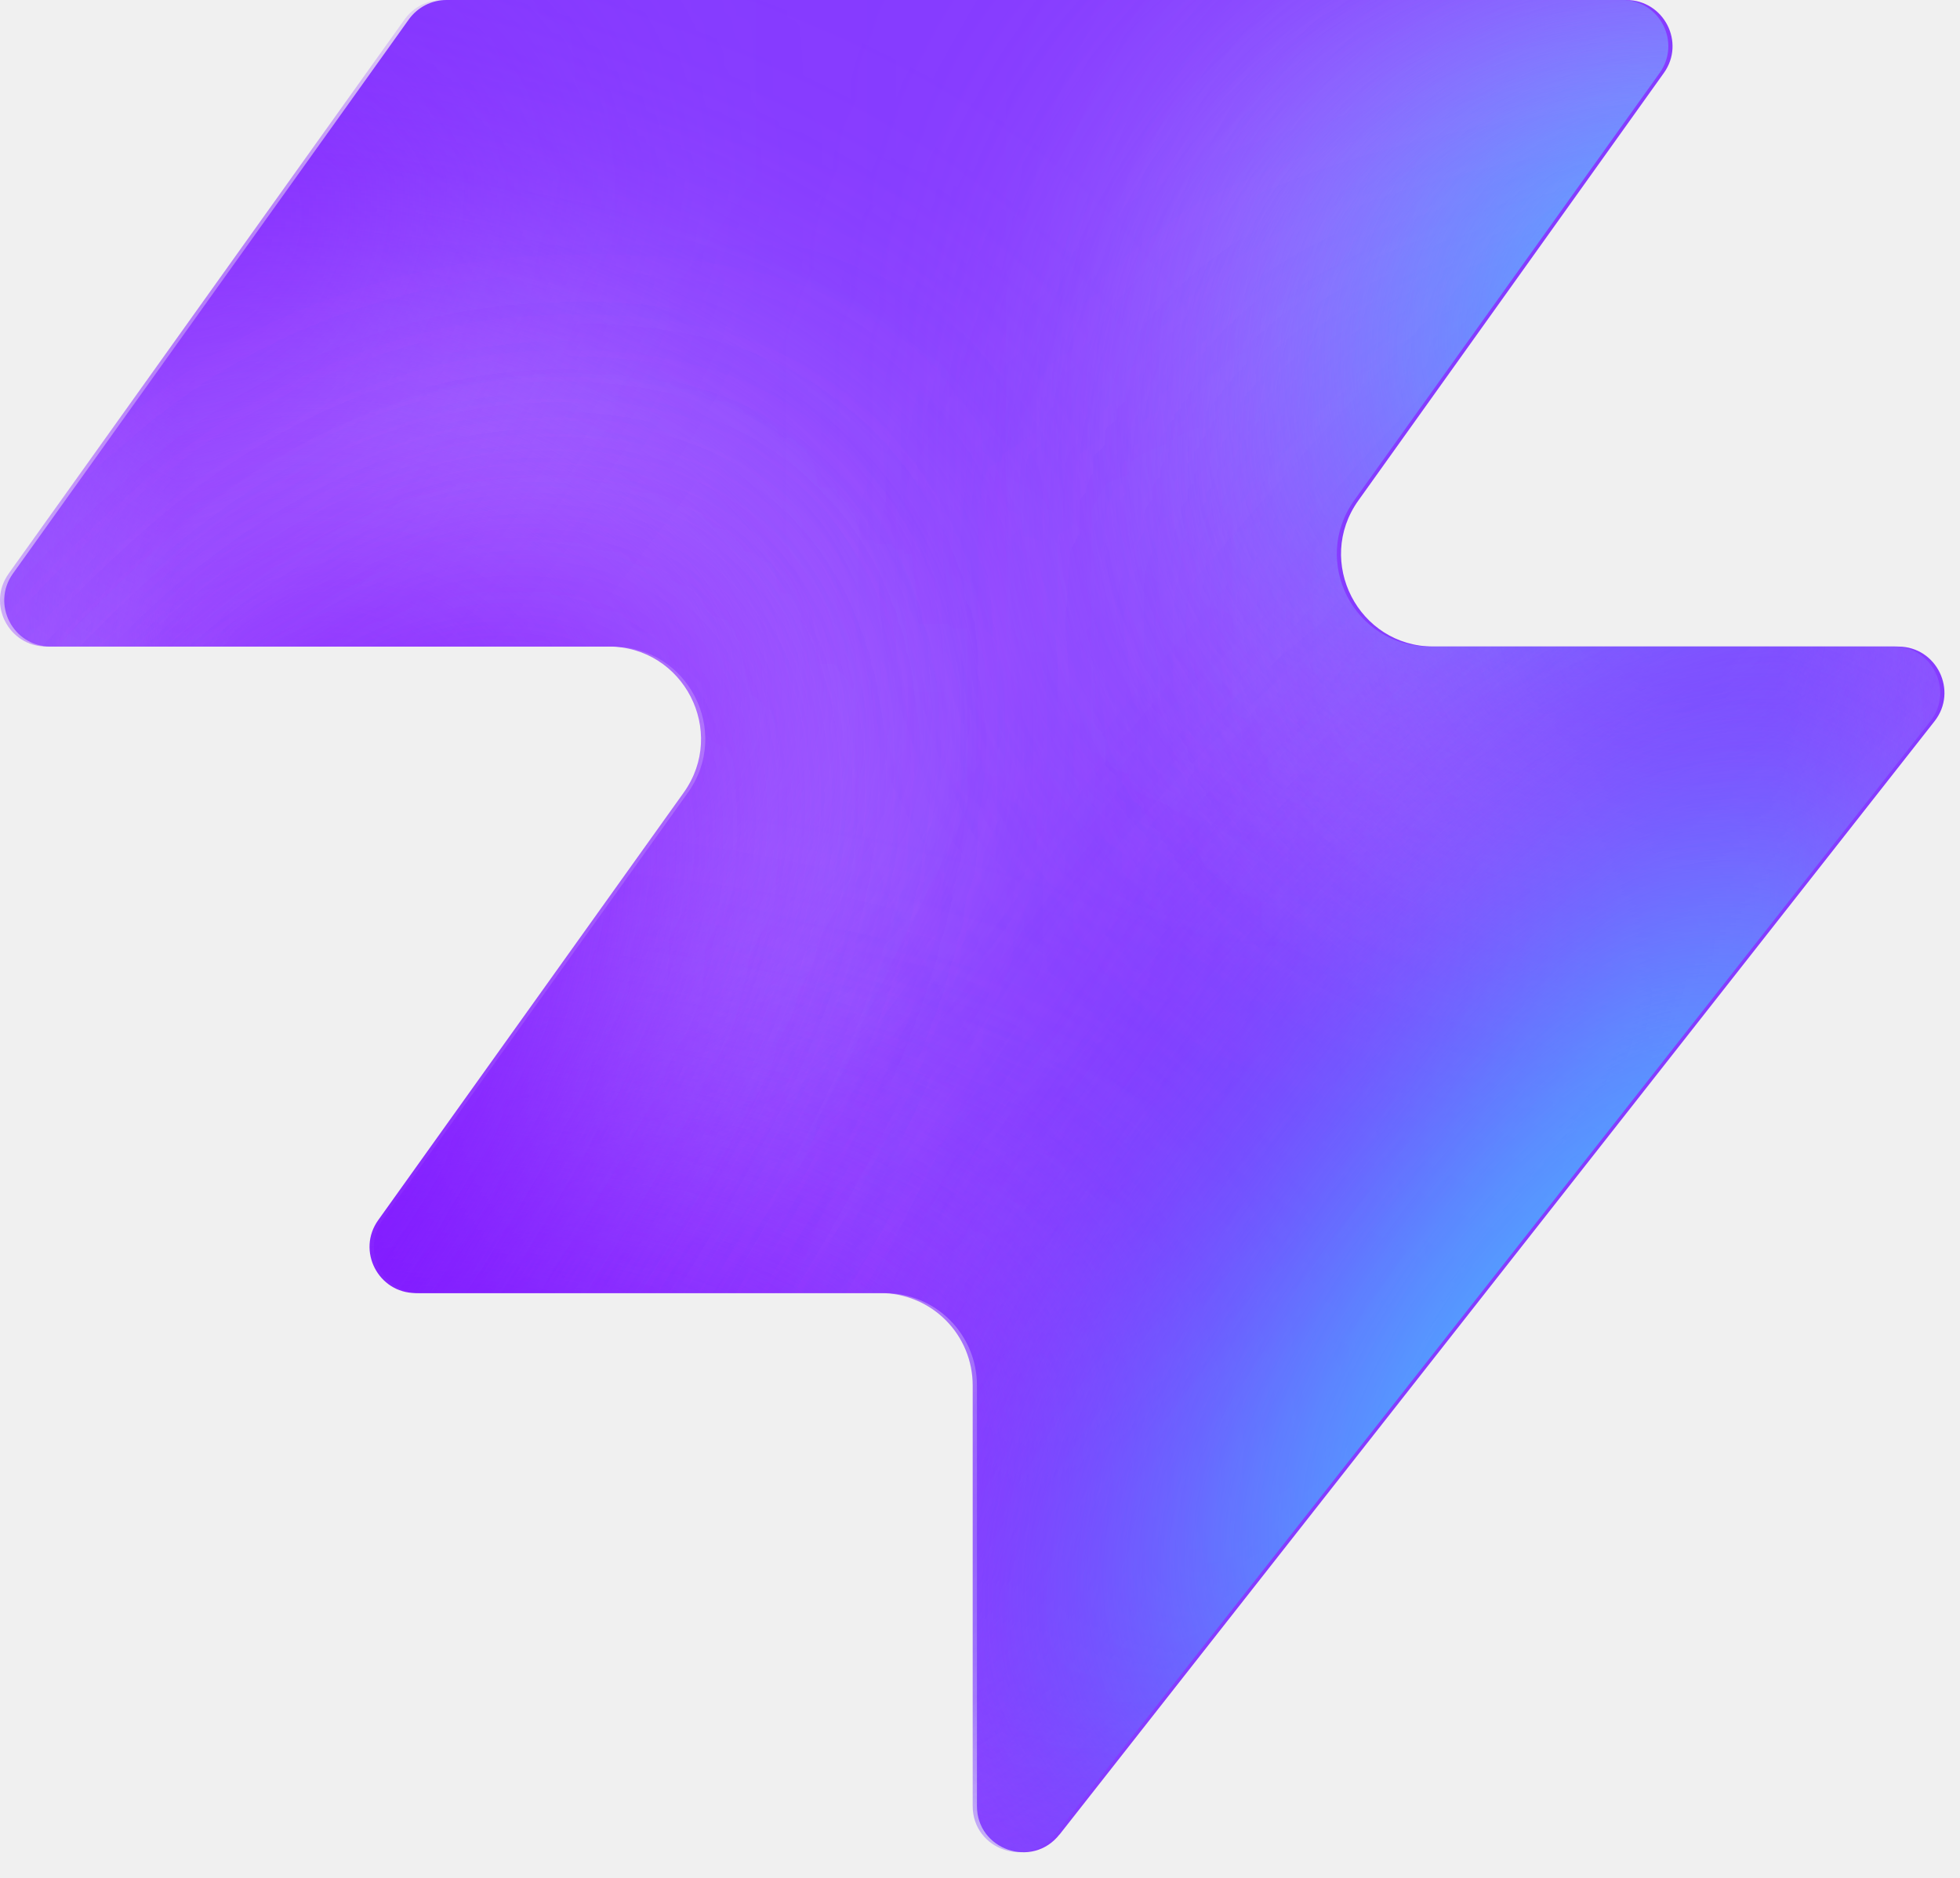
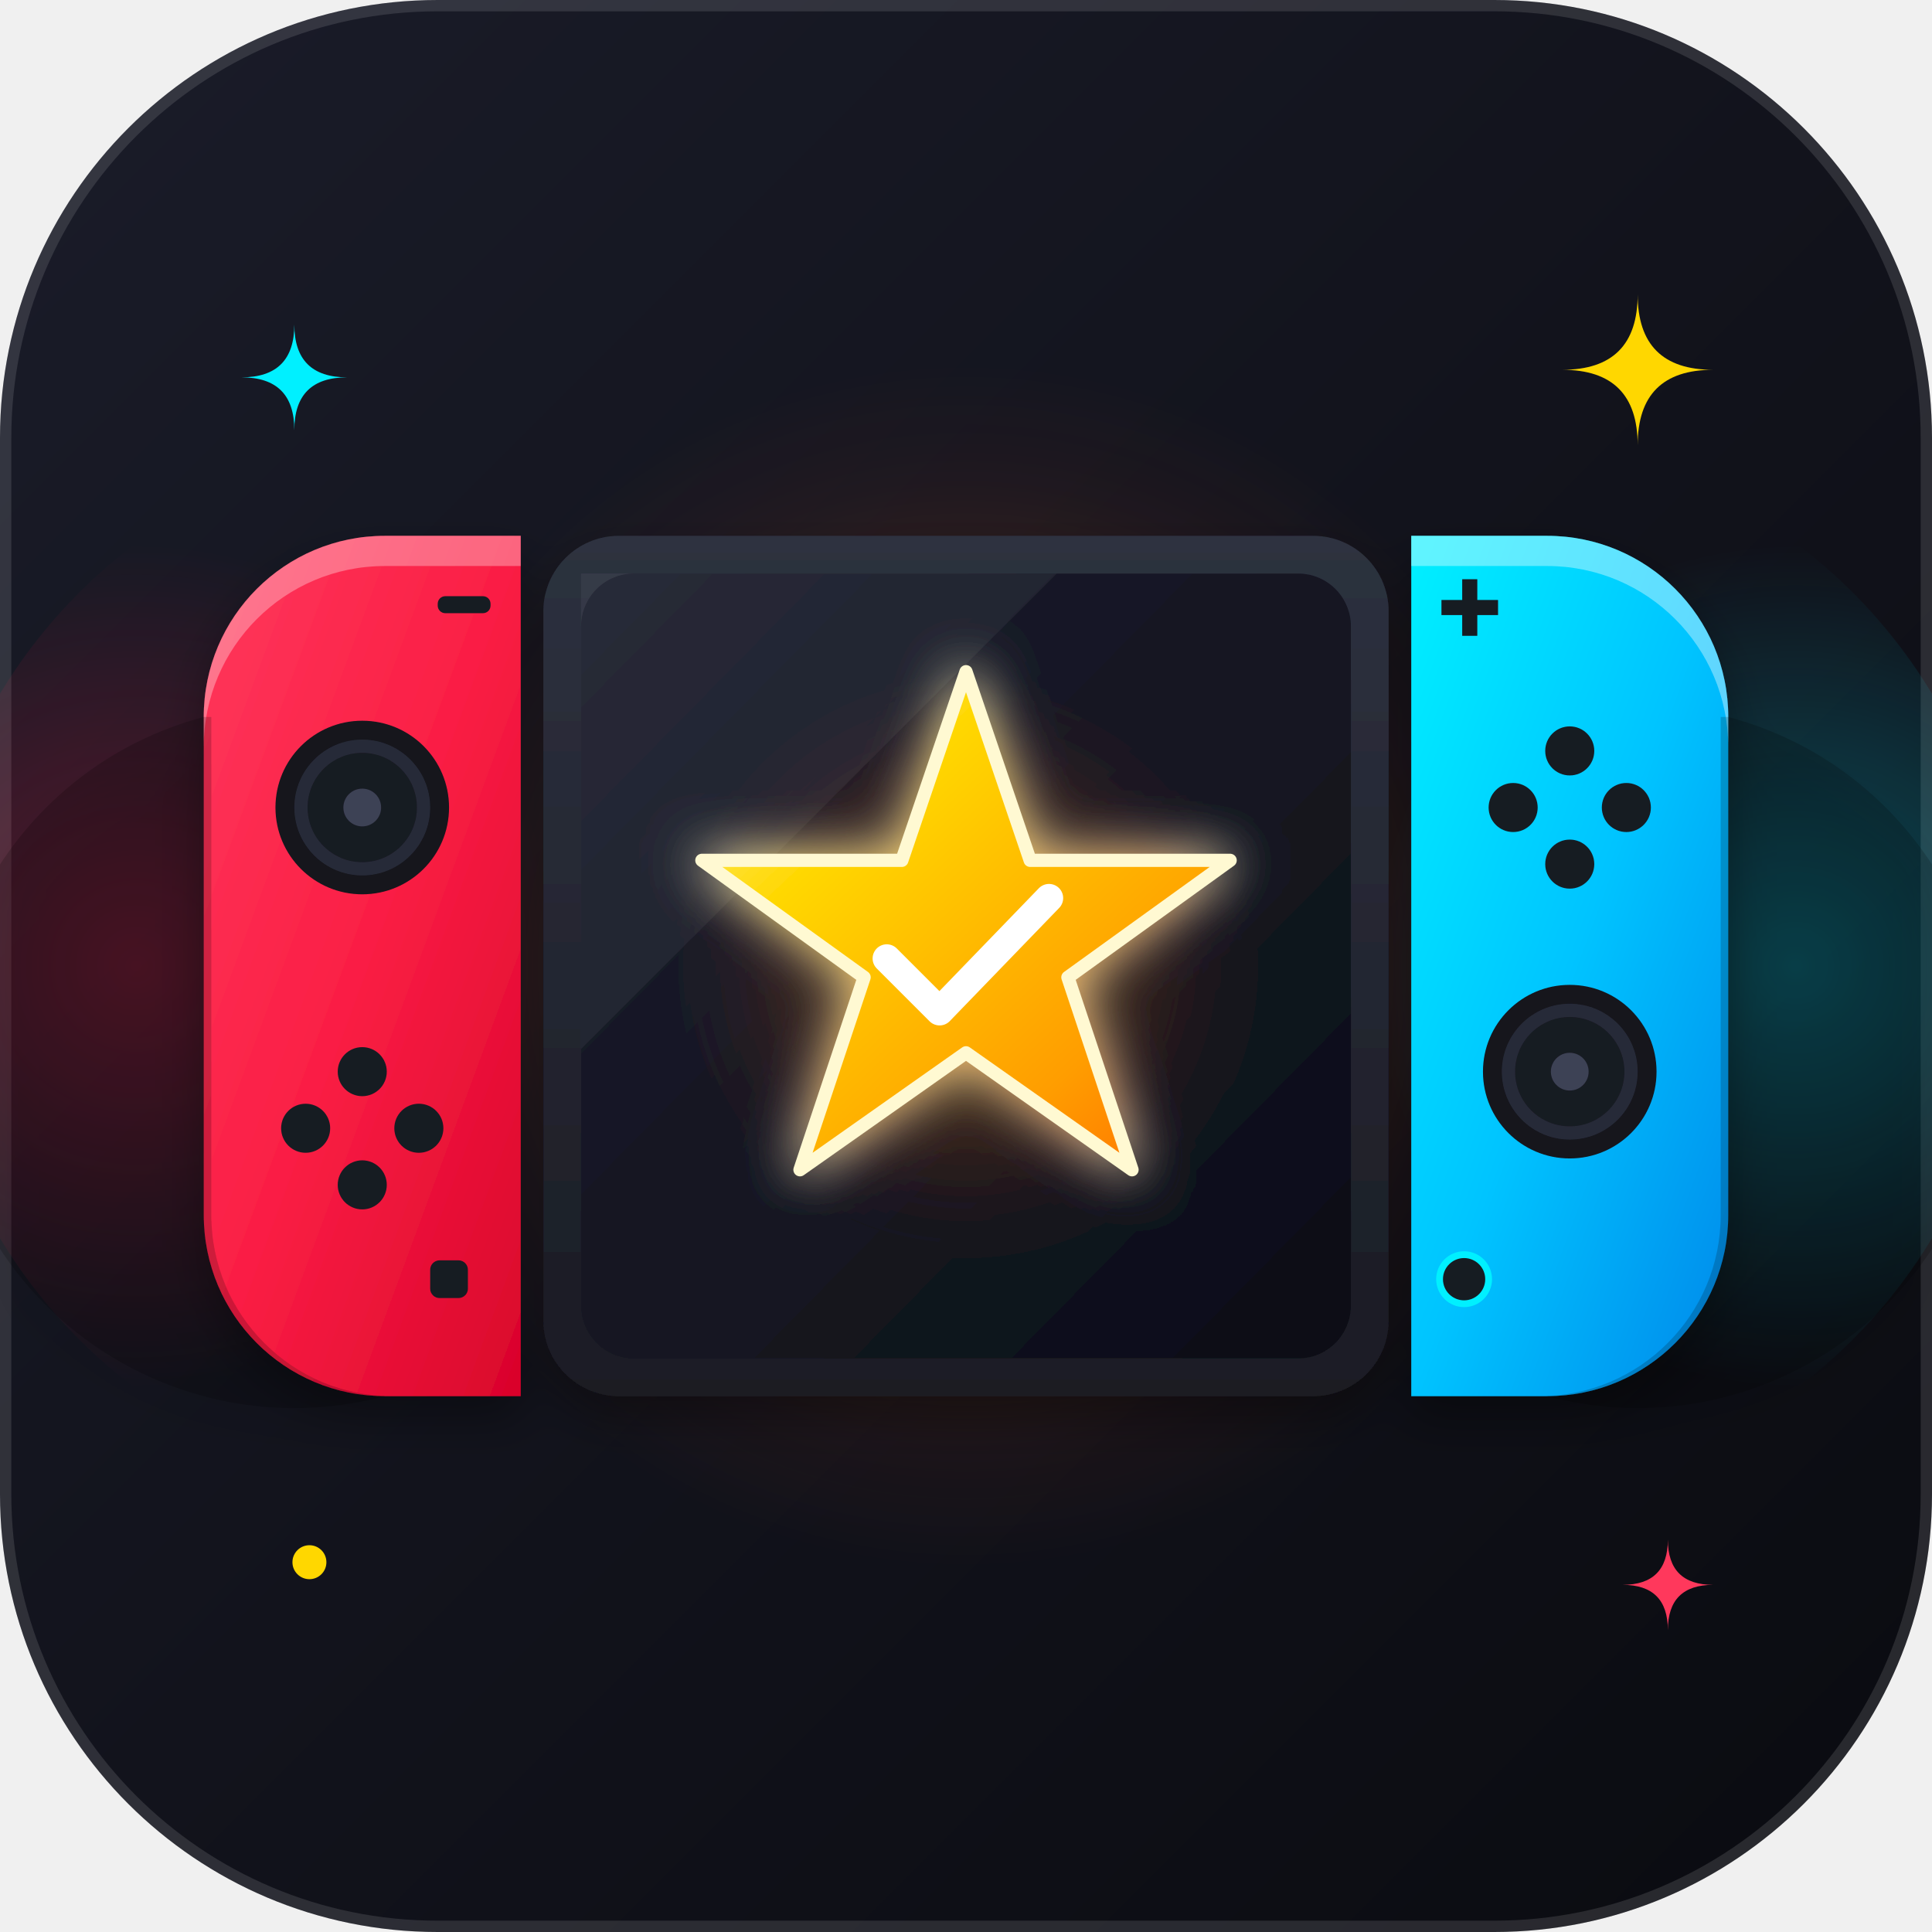
- <svg xmlns="http://www.w3.org/2000/svg" width="48" height="46" fill="none" viewBox="0 0 48 46">
-   <path fill="#863bff" d="M25.946 44.938c-.664.845-2.021.375-2.021-.698V33.937a2.26 2.26 0 0 0-2.262-2.262H10.287c-.92 0-1.456-1.04-.92-1.788l7.48-10.471c1.07-1.497 0-3.578-1.842-3.578H1.237c-.92 0-1.456-1.04-.92-1.788L10.013.474c.214-.297.556-.474.92-.474h28.894c.92 0 1.456 1.04.92 1.788l-7.48 10.471c-1.07 1.498 0 3.579 1.842 3.579h11.377c.943 0 1.473 1.088.89 1.83L25.947 44.94z" style="fill:#863bff;fill:color(display-p3 .525 .23 1);fill-opacity:1" />
-   <mask id="a" width="48" height="46" x="0" y="0" maskUnits="userSpaceOnUse" style="mask-type:alpha">
-     <path fill="#000" d="M25.842 44.938c-.664.844-2.021.375-2.021-.698V33.937a2.26 2.26 0 0 0-2.262-2.262H10.183c-.92 0-1.456-1.04-.92-1.788l7.48-10.471c1.07-1.498 0-3.579-1.842-3.579H1.133c-.92 0-1.456-1.04-.92-1.787L9.91.473c.214-.297.556-.474.92-.474h28.894c.92 0 1.456 1.04.92 1.788l-7.48 10.471c-1.07 1.498 0 3.578 1.842 3.578h11.377c.943 0 1.473 1.088.89 1.832L25.843 44.94z" style="fill:#000;fill-opacity:1" />
-   </mask>
-   <g mask="url(#a)">
-     <g filter="url(#b)">
-       <ellipse cx="5.508" cy="14.704" fill="#ede6ff" rx="5.508" ry="14.704" style="fill:#ede6ff;fill:color(display-p3 .927 .903 1);fill-opacity:1" transform="matrix(.00324 1 1 -.00324 -4.47 31.516)" />
-     </g>
-     <g filter="url(#c)">
-       <ellipse cx="10.399" cy="29.851" fill="#ede6ff" rx="10.399" ry="29.851" style="fill:#ede6ff;fill:color(display-p3 .927 .903 1);fill-opacity:1" transform="matrix(.00324 1 1 -.00324 -39.328 7.883)" />
-     </g>
-     <g filter="url(#d)">
-       <ellipse cx="5.508" cy="30.487" fill="#7e14ff" rx="5.508" ry="30.487" style="fill:#7e14ff;fill:color(display-p3 .492 .077 1);fill-opacity:1" transform="rotate(89.814 -25.913 -14.639)scale(1 -1)" />
-     </g>
-     <g filter="url(#e)">
-       <ellipse cx="5.508" cy="30.599" fill="#7e14ff" rx="5.508" ry="30.599" style="fill:#7e14ff;fill:color(display-p3 .492 .077 1);fill-opacity:1" transform="rotate(89.814 -32.644 -3.334)scale(1 -1)" />
-     </g>
-     <g filter="url(#f)">
-       <ellipse cx="5.508" cy="30.599" fill="#7e14ff" rx="5.508" ry="30.599" style="fill:#7e14ff;fill:color(display-p3 .492 .077 1);fill-opacity:1" transform="matrix(.00324 1 1 -.00324 -34.34 30.47)" />
-     </g>
-     <g filter="url(#g)">
-       <ellipse cx="14.072" cy="22.078" fill="#ede6ff" rx="14.072" ry="22.078" style="fill:#ede6ff;fill:color(display-p3 .927 .903 1);fill-opacity:1" transform="rotate(93.35 24.506 48.493)scale(-1 1)" />
-     </g>
-     <g filter="url(#h)">
-       <ellipse cx="3.47" cy="21.501" fill="#7e14ff" rx="3.47" ry="21.501" style="fill:#7e14ff;fill:color(display-p3 .492 .077 1);fill-opacity:1" transform="rotate(89.009 28.708 47.59)scale(-1 1)" />
-     </g>
-     <g filter="url(#i)">
-       <ellipse cx="3.47" cy="21.501" fill="#7e14ff" rx="3.47" ry="21.501" style="fill:#7e14ff;fill:color(display-p3 .492 .077 1);fill-opacity:1" transform="rotate(89.009 28.708 47.59)scale(-1 1)" />
-     </g>
-     <g filter="url(#j)">
-       <ellipse cx=".387" cy="8.972" fill="#7e14ff" rx="4.407" ry="29.108" style="fill:#7e14ff;fill:color(display-p3 .492 .077 1);fill-opacity:1" transform="rotate(39.51 .387 8.972)" />
-     </g>
-     <g filter="url(#k)">
-       <ellipse cx="47.523" cy="-6.092" fill="#7e14ff" rx="4.407" ry="29.108" style="fill:#7e14ff;fill:color(display-p3 .492 .077 1);fill-opacity:1" transform="rotate(37.892 47.523 -6.092)" />
-     </g>
-     <g filter="url(#l)">
-       <ellipse cx="41.412" cy="6.333" fill="#47bfff" rx="5.971" ry="9.665" style="fill:#47bfff;fill:color(display-p3 .28 .748 1);fill-opacity:1" transform="rotate(37.892 41.412 6.333)" />
-     </g>
-     <g filter="url(#m)">
-       <ellipse cx="-1.879" cy="38.332" fill="#7e14ff" rx="4.407" ry="29.108" style="fill:#7e14ff;fill:color(display-p3 .492 .077 1);fill-opacity:1" transform="rotate(37.892 -1.88 38.332)" />
-     </g>
-     <g filter="url(#n)">
-       <ellipse cx="-1.879" cy="38.332" fill="#7e14ff" rx="4.407" ry="29.108" style="fill:#7e14ff;fill:color(display-p3 .492 .077 1);fill-opacity:1" transform="rotate(37.892 -1.88 38.332)" />
-     </g>
-     <g filter="url(#o)">
-       <ellipse cx="35.651" cy="29.907" fill="#7e14ff" rx="4.407" ry="29.108" style="fill:#7e14ff;fill:color(display-p3 .492 .077 1);fill-opacity:1" transform="rotate(37.892 35.651 29.907)" />
-     </g>
-     <g filter="url(#p)">
-       <ellipse cx="38.418" cy="32.4" fill="#47bfff" rx="5.971" ry="15.297" style="fill:#47bfff;fill:color(display-p3 .28 .748 1);fill-opacity:1" transform="rotate(37.892 38.418 32.4)" />
-     </g>
-   </g>
+ <svg xmlns="http://www.w3.org/2000/svg" viewBox="0 0 512 512" width="512" height="512">
  <defs>
-     <filter id="b" width="60.045" height="41.654" x="-19.77" y="16.149" color-interpolation-filters="sRGB" filterUnits="userSpaceOnUse">
-       <feFlood flood-opacity="0" result="BackgroundImageFix" />
-       <feBlend in="SourceGraphic" in2="BackgroundImageFix" result="shape" />
-       <feGaussianBlur result="effect1_foregroundBlur_2002_17158" stdDeviation="7.659" />
+     <linearGradient id="bgGrad" x1="0%" y1="0%" x2="100%" y2="100%">
+       <stop offset="0%" stop-color="#1A1C29" />
+       <stop offset="50%" stop-color="#12131C" />
+       <stop offset="100%" stop-color="#0A0B10" />
+     </linearGradient>
+     <linearGradient id="joyconLeft" x1="0%" y1="0%" x2="100%" y2="100%">
+       <stop offset="0%" stop-color="#FF385C" />
+       <stop offset="50%" stop-color="#FA1E44" />
+       <stop offset="100%" stop-color="#D9042B" />
+     </linearGradient>
+     <linearGradient id="joyconRight" x1="0%" y1="0%" x2="100%" y2="100%">
+       <stop offset="0%" stop-color="#00F0FF" />
+       <stop offset="50%" stop-color="#00C4FF" />
+       <stop offset="100%" stop-color="#0088EA" />
+     </linearGradient>
+     <linearGradient id="screenBezel" x1="0%" y1="0%" x2="0%" y2="100%">
+       <stop offset="0%" stop-color="#2D313F" />
+       <stop offset="100%" stop-color="#1B1C24" />
+     </linearGradient>
+     <linearGradient id="screenGlass" x1="0%" y1="0%" x2="100%" y2="100%">
+       <stop offset="0%" stop-color="#1C1F2E" />
+       <stop offset="50%" stop-color="#141622" />
+       <stop offset="100%" stop-color="#0D0E17" />
+     </linearGradient>
+     <linearGradient id="starGrad" x1="0%" y1="0%" x2="100%" y2="100%">
+       <stop offset="0%" stop-color="#FFF9A6" />
+       <stop offset="30%" stop-color="#FFD700" />
+       <stop offset="75%" stop-color="#FF9D00" />
+       <stop offset="100%" stop-color="#FF6A00" />
+     </linearGradient>
+     <radialGradient id="centerGlow" cx="50%" cy="50%" r="50%">
+       <stop offset="0%" stop-color="#FFC107" stop-opacity="0.45" />
+       <stop offset="40%" stop-color="#FF9800" stop-opacity="0.2" />
+       <stop offset="80%" stop-color="#FF5722" stop-opacity="0.05" />
+       <stop offset="100%" stop-color="#FF5722" stop-opacity="0" />
+     </radialGradient>
+     <radialGradient id="leftGlow" cx="20%" cy="50%" r="40%">
+       <stop offset="0%" stop-color="#FF1744" stop-opacity="0.3" />
+       <stop offset="100%" stop-color="#FF1744" stop-opacity="0" />
+     </radialGradient>
+     <radialGradient id="rightGlow" cx="80%" cy="50%" r="40%">
+       <stop offset="0%" stop-color="#00E5FF" stop-opacity="0.3" />
+       <stop offset="100%" stop-color="#00E5FF" stop-opacity="0" />
+     </radialGradient>
+     <filter id="consoleShadow" x="-10%" y="-10%" width="120%" height="125%">
+       <feDropShadow dx="0" dy="18" stdDeviation="16" flood-color="#000000" flood-opacity="0.55" />
+       <feDropShadow dx="0" dy="6" stdDeviation="6" flood-color="#000000" flood-opacity="0.35" />
    </filter>
-     <filter id="c" width="90.34" height="51.437" x="-54.613" y="-7.533" color-interpolation-filters="sRGB" filterUnits="userSpaceOnUse">
-       <feFlood flood-opacity="0" result="BackgroundImageFix" />
-       <feBlend in="SourceGraphic" in2="BackgroundImageFix" result="shape" />
-       <feGaussianBlur result="effect1_foregroundBlur_2002_17158" stdDeviation="7.659" />
-     </filter>
-     <filter id="d" width="79.355" height="29.4" x="-49.64" y="2.03" color-interpolation-filters="sRGB" filterUnits="userSpaceOnUse">
-       <feFlood flood-opacity="0" result="BackgroundImageFix" />
-       <feBlend in="SourceGraphic" in2="BackgroundImageFix" result="shape" />
-       <feGaussianBlur result="effect1_foregroundBlur_2002_17158" stdDeviation="4.596" />
-     </filter>
-     <filter id="e" width="79.579" height="29.4" x="-45.045" y="20.029" color-interpolation-filters="sRGB" filterUnits="userSpaceOnUse">
-       <feFlood flood-opacity="0" result="BackgroundImageFix" />
-       <feBlend in="SourceGraphic" in2="BackgroundImageFix" result="shape" />
-       <feGaussianBlur result="effect1_foregroundBlur_2002_17158" stdDeviation="4.596" />
-     </filter>
-     <filter id="f" width="79.579" height="29.4" x="-43.513" y="21.178" color-interpolation-filters="sRGB" filterUnits="userSpaceOnUse">
-       <feFlood flood-opacity="0" result="BackgroundImageFix" />
-       <feBlend in="SourceGraphic" in2="BackgroundImageFix" result="shape" />
-       <feGaussianBlur result="effect1_foregroundBlur_2002_17158" stdDeviation="4.596" />
-     </filter>
-     <filter id="g" width="74.749" height="58.852" x="15.756" y="-17.901" color-interpolation-filters="sRGB" filterUnits="userSpaceOnUse">
-       <feFlood flood-opacity="0" result="BackgroundImageFix" />
-       <feBlend in="SourceGraphic" in2="BackgroundImageFix" result="shape" />
-       <feGaussianBlur result="effect1_foregroundBlur_2002_17158" stdDeviation="7.659" />
-     </filter>
-     <filter id="h" width="61.377" height="25.362" x="23.548" y="2.284" color-interpolation-filters="sRGB" filterUnits="userSpaceOnUse">
-       <feFlood flood-opacity="0" result="BackgroundImageFix" />
-       <feBlend in="SourceGraphic" in2="BackgroundImageFix" result="shape" />
-       <feGaussianBlur result="effect1_foregroundBlur_2002_17158" stdDeviation="4.596" />
-     </filter>
-     <filter id="i" width="61.377" height="25.362" x="23.548" y="2.284" color-interpolation-filters="sRGB" filterUnits="userSpaceOnUse">
-       <feFlood flood-opacity="0" result="BackgroundImageFix" />
-       <feBlend in="SourceGraphic" in2="BackgroundImageFix" result="shape" />
-       <feGaussianBlur result="effect1_foregroundBlur_2002_17158" stdDeviation="4.596" />
-     </filter>
-     <filter id="j" width="56.045" height="63.649" x="-27.636" y="-22.853" color-interpolation-filters="sRGB" filterUnits="userSpaceOnUse">
-       <feFlood flood-opacity="0" result="BackgroundImageFix" />
-       <feBlend in="SourceGraphic" in2="BackgroundImageFix" result="shape" />
-       <feGaussianBlur result="effect1_foregroundBlur_2002_17158" stdDeviation="4.596" />
-     </filter>
-     <filter id="k" width="54.814" height="64.646" x="20.116" y="-38.415" color-interpolation-filters="sRGB" filterUnits="userSpaceOnUse">
-       <feFlood flood-opacity="0" result="BackgroundImageFix" />
-       <feBlend in="SourceGraphic" in2="BackgroundImageFix" result="shape" />
-       <feGaussianBlur result="effect1_foregroundBlur_2002_17158" stdDeviation="4.596" />
-     </filter>
-     <filter id="l" width="33.541" height="35.313" x="24.641" y="-11.323" color-interpolation-filters="sRGB" filterUnits="userSpaceOnUse">
-       <feFlood flood-opacity="0" result="BackgroundImageFix" />
-       <feBlend in="SourceGraphic" in2="BackgroundImageFix" result="shape" />
-       <feGaussianBlur result="effect1_foregroundBlur_2002_17158" stdDeviation="4.596" />
-     </filter>
-     <filter id="m" width="54.814" height="64.646" x="-29.286" y="6.009" color-interpolation-filters="sRGB" filterUnits="userSpaceOnUse">
-       <feFlood flood-opacity="0" result="BackgroundImageFix" />
-       <feBlend in="SourceGraphic" in2="BackgroundImageFix" result="shape" />
-       <feGaussianBlur result="effect1_foregroundBlur_2002_17158" stdDeviation="4.596" />
-     </filter>
-     <filter id="n" width="54.814" height="64.646" x="-29.286" y="6.009" color-interpolation-filters="sRGB" filterUnits="userSpaceOnUse">
-       <feFlood flood-opacity="0" result="BackgroundImageFix" />
-       <feBlend in="SourceGraphic" in2="BackgroundImageFix" result="shape" />
-       <feGaussianBlur result="effect1_foregroundBlur_2002_17158" stdDeviation="4.596" />
-     </filter>
-     <filter id="o" width="54.814" height="64.646" x="8.244" y="-2.416" color-interpolation-filters="sRGB" filterUnits="userSpaceOnUse">
-       <feFlood flood-opacity="0" result="BackgroundImageFix" />
-       <feBlend in="SourceGraphic" in2="BackgroundImageFix" result="shape" />
-       <feGaussianBlur result="effect1_foregroundBlur_2002_17158" stdDeviation="4.596" />
-     </filter>
-     <filter id="p" width="39.409" height="43.623" x="18.713" y="10.588" color-interpolation-filters="sRGB" filterUnits="userSpaceOnUse">
-       <feFlood flood-opacity="0" result="BackgroundImageFix" />
-       <feBlend in="SourceGraphic" in2="BackgroundImageFix" result="shape" />
-       <feGaussianBlur result="effect1_foregroundBlur_2002_17158" stdDeviation="4.596" />
+     <filter id="starGlowFilter" x="-40%" y="-40%" width="180%" height="180%">
+       <feGaussianBlur in="SourceGraphic" stdDeviation="7" result="blur" />
+       <feMerge>
+         <feMergeNode in="blur" />
+         <feMergeNode in="SourceGraphic" />
+       </feMerge>
    </filter>
  </defs>
+   <rect width="512" height="512" rx="116" fill="url(#bgGrad)" />
+   <rect x="1.5" y="1.5" width="509" height="509" rx="114.5" fill="none" stroke="rgba(255,255,255,0.12)" stroke-width="3" />
+   <circle cx="120" cy="256" r="140" fill="url(#leftGlow)" />
+   <circle cx="392" cy="256" r="140" fill="url(#rightGlow)" />
+   <circle cx="256" cy="256" r="160" fill="url(#centerGlow)" />
+   <g filter="url(#consoleShadow)">
+     <rect x="144" y="142" width="224" height="228" rx="20" fill="url(#screenBezel)" />
+     <rect x="154" y="152" width="204" height="208" rx="14" fill="url(#screenGlass)" />
+     <path d="M154 152 L280 152 L154 278 Z" fill="rgba(255,255,255,0.05)" />
+     <circle cx="256" cy="256" r="78" fill="url(#centerGlow)" />
+     <g filter="url(#starGlowFilter)">
+       <path d="M256 178                 L273 228                 L326 228                 L283 259                 L300 310                 L256 279                 L212 310                 L229 259                 L186 228                 L239 228 Z" fill="url(#starGrad)" stroke="#FFF9D2" stroke-width="3.5" stroke-linejoin="round" />
+     </g>
+     <path d="M235 254 L249 268 L278 238" fill="none" stroke="#FFFFFF" stroke-width="7.5" stroke-linecap="round" stroke-linejoin="round" />
+     <path d="M138 142               H102               A48 48 0 0 0 54 190               V322               A48 48 0 0 0 102 370               H138               Z" fill="url(#joyconLeft)" />
+     <path d="M138 142 H102 A48 48 0 0 0 54 190 V198 A48 48 0 0 1 102 150 H138 Z" fill="rgba(255,255,255,0.32)" />
+     <path d="M54 190 A48 48 0 0 0 102 370 H104 A48 48 0 0 1 56 322 V190 Z" fill="rgba(0,0,0,0.18)" />
+     <rect x="116" y="158" width="14" height="4.5" rx="2" fill="#181A24" />
+     <circle cx="96" cy="214" r="23" fill="#14151D" />
+     <circle cx="96" cy="214" r="18" fill="#282B38" />
+     <circle cx="96" cy="214" r="14.5" fill="#181A24" />
+     <circle cx="96" cy="214" r="5" fill="#3D4255" />
+     <g fill="#181A24">
+       <circle cx="96" cy="284" r="6.5" />
+       <circle cx="81" cy="299" r="6.5" />
+       <circle cx="111" cy="299" r="6.5" />
+       <circle cx="96" cy="314" r="6.5" />
+     </g>
+     <rect x="114" y="334" width="10" height="10" rx="2.5" fill="#181A24" />
+     <path d="M374 142               H410               A48 48 0 0 1 458 190               V322               A48 48 0 0 1 410 370               H374               Z" fill="url(#joyconRight)" />
+     <path d="M374 142 H410 A48 48 0 0 1 458 190 V198 A48 48 0 0 0 410 150 H374 Z" fill="rgba(255,255,255,0.38)" />
+     <path d="M458 190 A48 48 0 0 1 410 370 H408 A48 48 0 0 0 456 322 V190 Z" fill="rgba(0,0,0,0.18)" />
+     <path d="M382 159 H387.5 V153.5 H391.5 V159 H397 V163 H391.5 V168.5 H387.5 V163 H382 Z" fill="#181A24" />
+     <g fill="#181A24">
+       <circle cx="416" cy="199" r="6.5" />
+       <circle cx="401" cy="214" r="6.5" />
+       <circle cx="431" cy="214" r="6.5" />
+       <circle cx="416" cy="229" r="6.5" />
+     </g>
+     <circle cx="416" cy="284" r="23" fill="#14151D" />
+     <circle cx="416" cy="284" r="18" fill="#282B38" />
+     <circle cx="416" cy="284" r="14.5" fill="#181A24" />
+     <circle cx="416" cy="284" r="5" fill="#3D4255" />
+     <circle cx="388" cy="339" r="6.5" fill="#181A24" stroke="#00F0FF" stroke-width="1.8" />
+   </g>
+   <path d="M434 78 Q434 98 454 98 Q434 98 434 118 Q434 98 414 98 Q434 98 434 78 Z" fill="#FFD700" />
+   <path d="M78 86 Q78 100 92 100 Q78 100 78 114 Q78 100 64 100 Q78 100 78 86 Z" fill="#00F0FF" />
+   <path d="M442 408 Q442 420 454 420 Q442 420 442 432 Q442 420 430 420 Q442 420 442 408 Z" fill="#FF385C" />
+   <circle cx="82" cy="414" r="4.5" fill="#FFD700" />
</svg>
